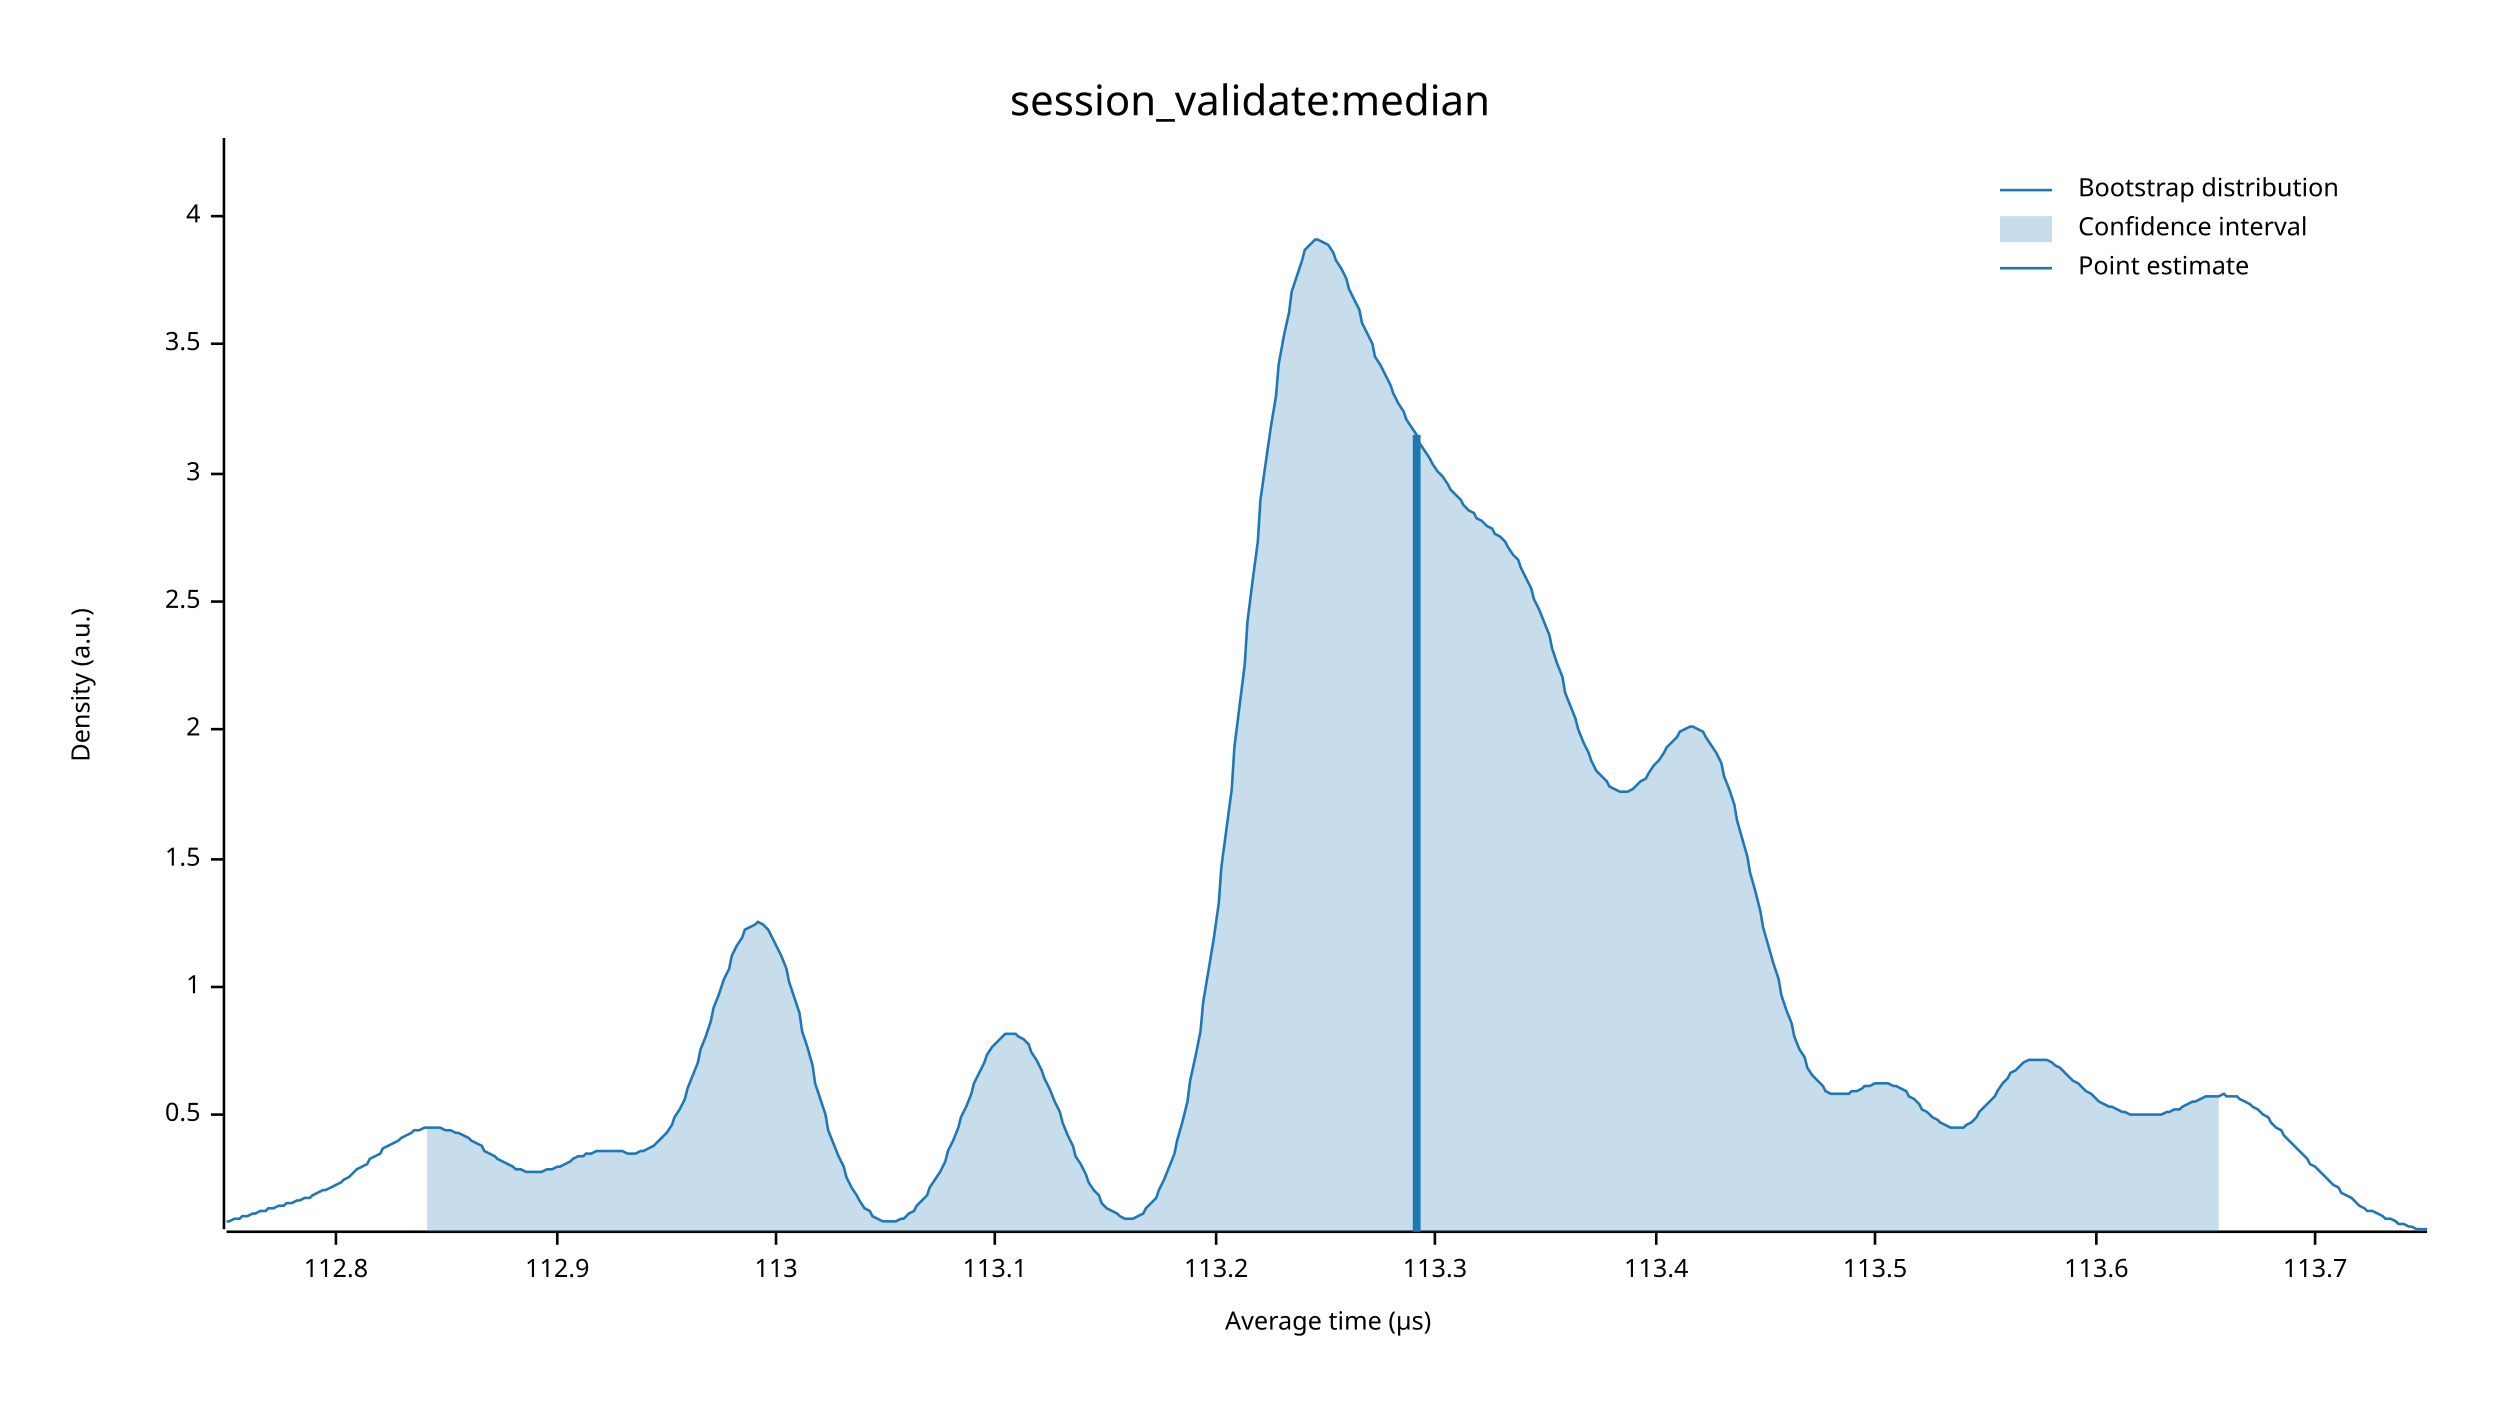
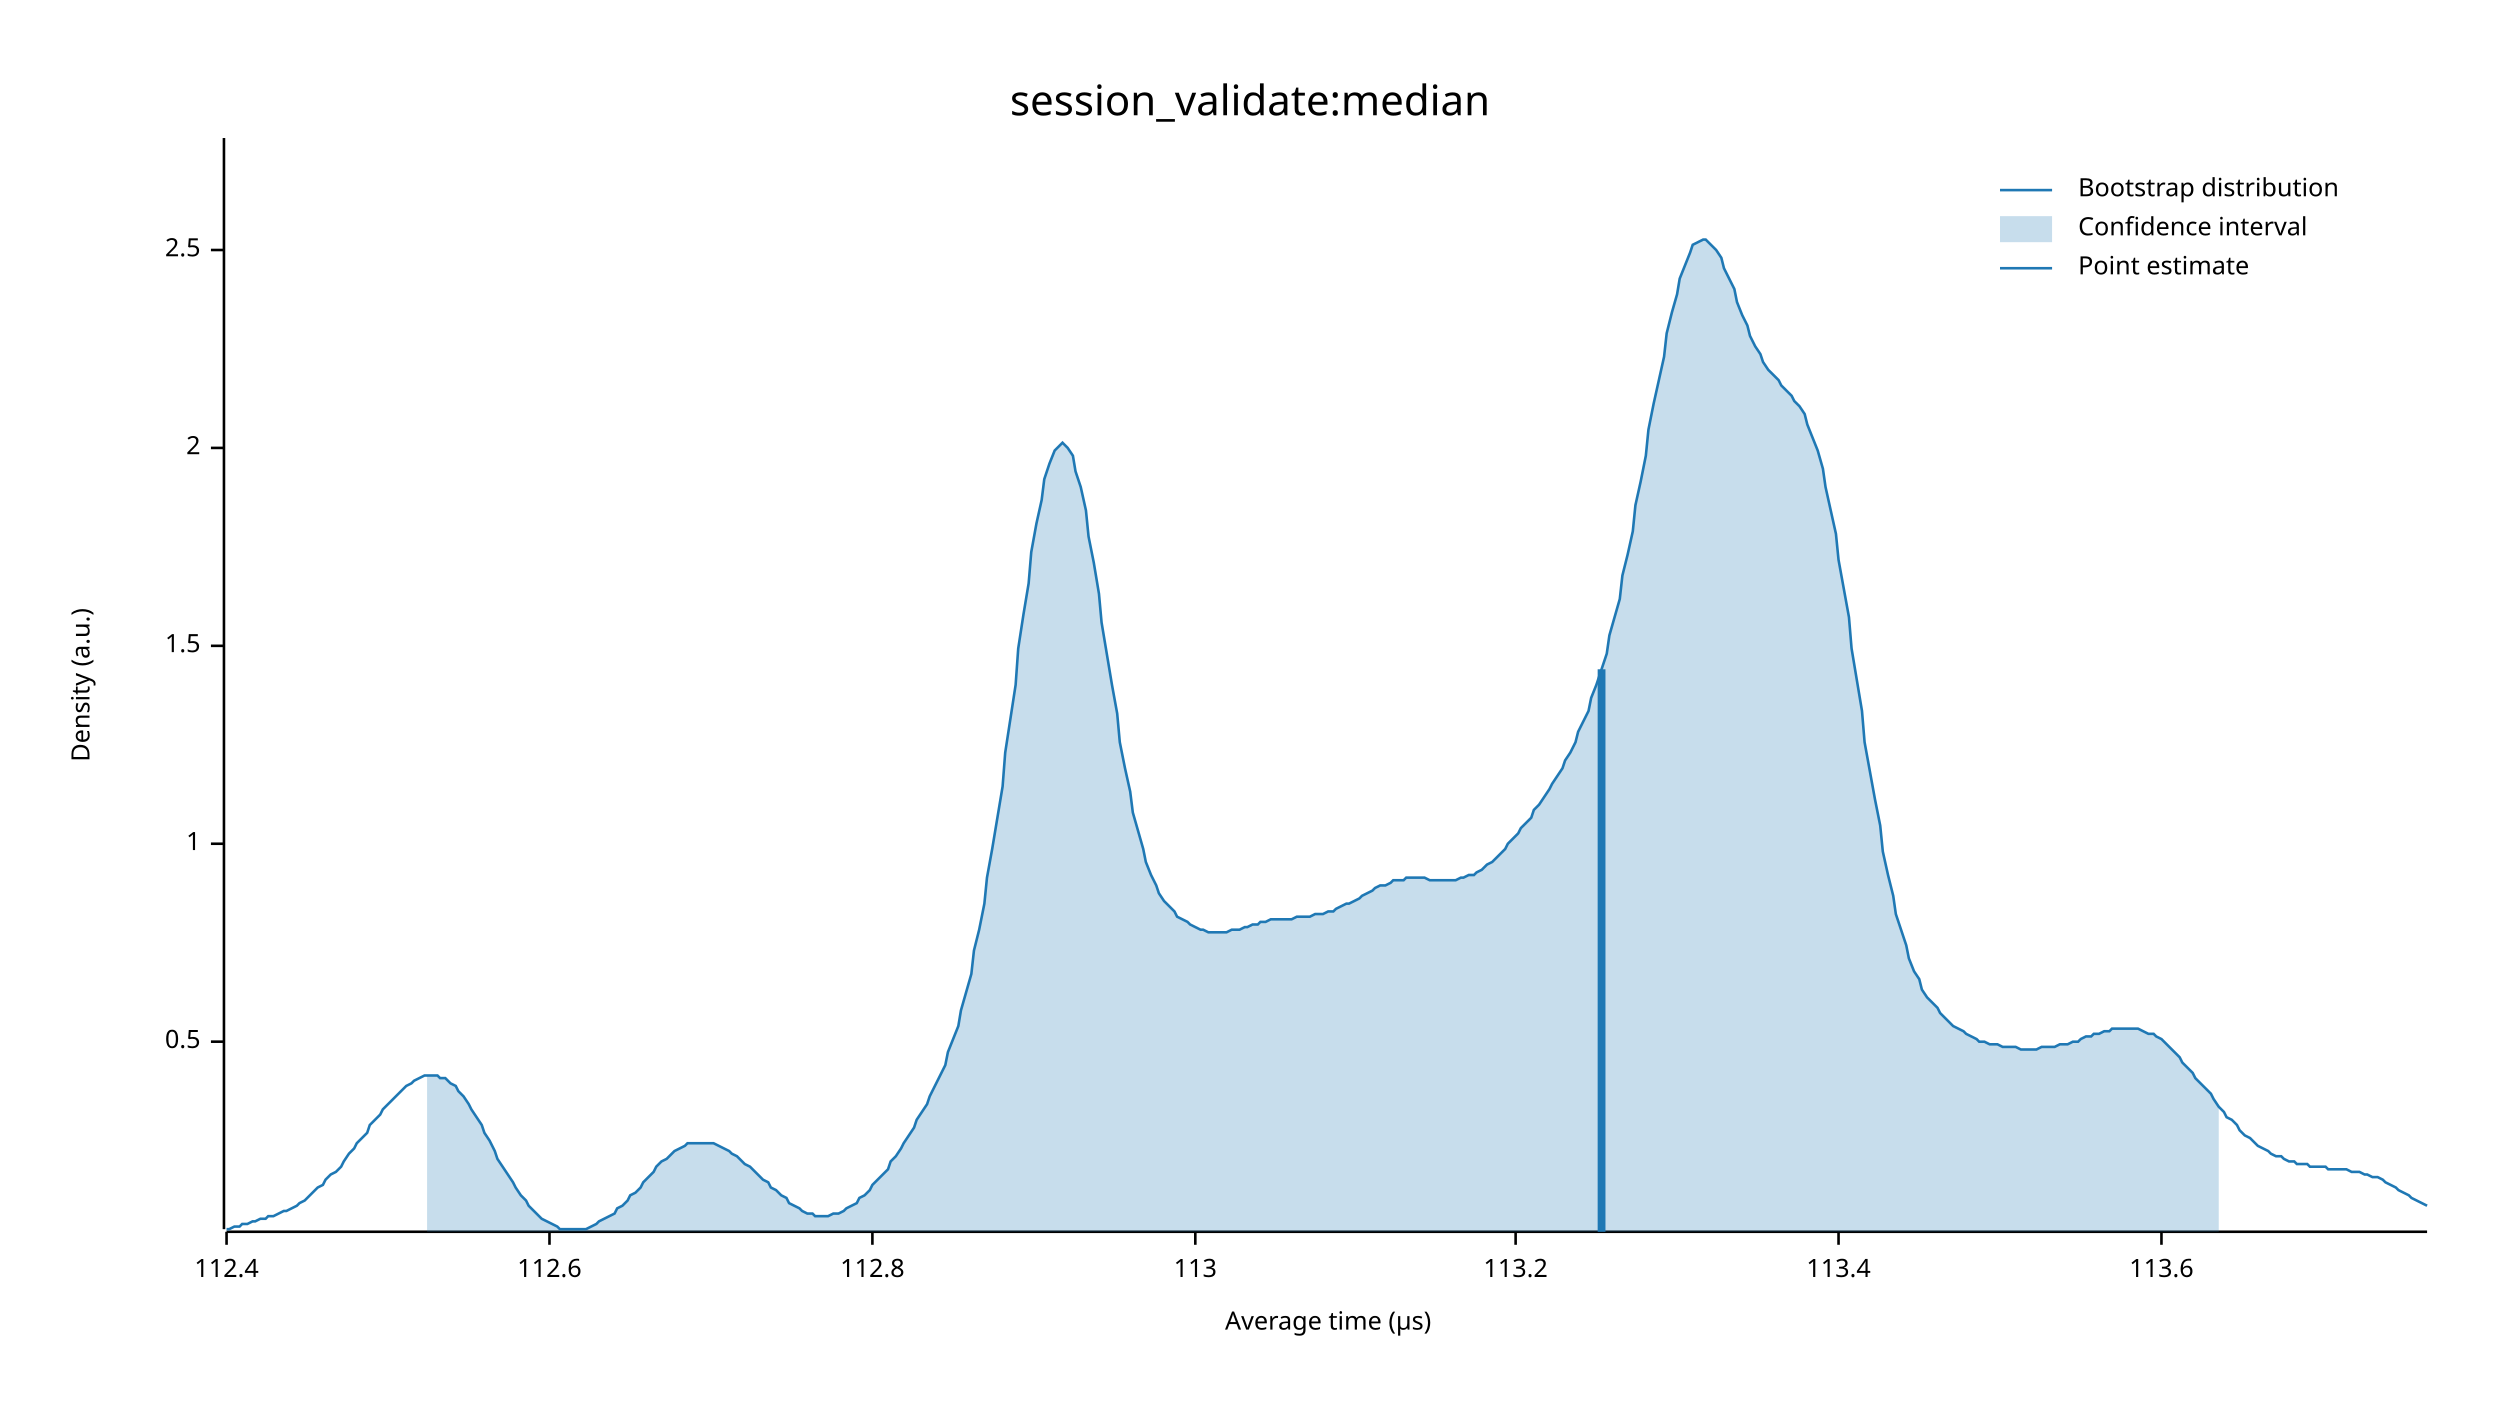
<svg xmlns="http://www.w3.org/2000/svg" width="960" height="540" viewBox="0 0 960 540">
  <text x="480" y="32" dy="0.76em" text-anchor="middle" font-family="sans-serif" font-size="16.129" opacity="1" fill="#000000">
session_validate:median
</text>
  <text x="27" y="263" dy="0.76em" text-anchor="middle" font-family="sans-serif" font-size="9.677" opacity="1" fill="#000000" transform="rotate(270, 27, 263)">
Density (a.u.)
</text>
  <text x="510" y="513" dy="-0.5ex" text-anchor="middle" font-family="sans-serif" font-size="9.677" opacity="1" fill="#000000">
Average time (µs)
</text>
  <polyline fill="none" opacity="1" stroke="#000000" stroke-width="1" points="86,53 86,472 " />
-   <text x="77" y="428" dy="0.5ex" text-anchor="end" font-family="sans-serif" font-size="9.677" opacity="1" fill="#000000">
+   <text x="77" y="400" dy="0.5ex" text-anchor="end" font-family="sans-serif" font-size="9.677" opacity="1" fill="#000000">
0.5
</text>
-   <polyline fill="none" opacity="1" stroke="#000000" stroke-width="1" points="81,428 86,428 " />
-   <text x="77" y="379" dy="0.5ex" text-anchor="end" font-family="sans-serif" font-size="9.677" opacity="1" fill="#000000">
+   <polyline fill="none" opacity="1" stroke="#000000" stroke-width="1" points="81,400 86,400 " />
+   <text x="77" y="324" dy="0.5ex" text-anchor="end" font-family="sans-serif" font-size="9.677" opacity="1" fill="#000000">
1
</text>
-   <polyline fill="none" opacity="1" stroke="#000000" stroke-width="1" points="81,379 86,379 " />
-   <text x="77" y="330" dy="0.5ex" text-anchor="end" font-family="sans-serif" font-size="9.677" opacity="1" fill="#000000">
+   <polyline fill="none" opacity="1" stroke="#000000" stroke-width="1" points="81,324 86,324 " />
+   <text x="77" y="248" dy="0.5ex" text-anchor="end" font-family="sans-serif" font-size="9.677" opacity="1" fill="#000000">
1.5
</text>
-   <polyline fill="none" opacity="1" stroke="#000000" stroke-width="1" points="81,330 86,330 " />
-   <text x="77" y="280" dy="0.5ex" text-anchor="end" font-family="sans-serif" font-size="9.677" opacity="1" fill="#000000">
+   <polyline fill="none" opacity="1" stroke="#000000" stroke-width="1" points="81,248 86,248 " />
+   <text x="77" y="172" dy="0.5ex" text-anchor="end" font-family="sans-serif" font-size="9.677" opacity="1" fill="#000000">
2
</text>
-   <polyline fill="none" opacity="1" stroke="#000000" stroke-width="1" points="81,280 86,280 " />
-   <text x="77" y="231" dy="0.5ex" text-anchor="end" font-family="sans-serif" font-size="9.677" opacity="1" fill="#000000">
+   <polyline fill="none" opacity="1" stroke="#000000" stroke-width="1" points="81,172 86,172 " />
+   <text x="77" y="96" dy="0.5ex" text-anchor="end" font-family="sans-serif" font-size="9.677" opacity="1" fill="#000000">
2.5
</text>
-   <polyline fill="none" opacity="1" stroke="#000000" stroke-width="1" points="81,231 86,231 " />
-   <text x="77" y="182" dy="0.5ex" text-anchor="end" font-family="sans-serif" font-size="9.677" opacity="1" fill="#000000">
- 3
+   <polyline fill="none" opacity="1" stroke="#000000" stroke-width="1" points="81,96 86,96 " />
+   <polyline fill="none" opacity="1" stroke="#000000" stroke-width="1" points="87,473 932,473 " />
+   <text x="87" y="483" dy="0.76em" text-anchor="middle" font-family="sans-serif" font-size="9.677" opacity="1" fill="#000000">
+ 112.4
</text>
-   <polyline fill="none" opacity="1" stroke="#000000" stroke-width="1" points="81,182 86,182 " />
-   <text x="77" y="132" dy="0.5ex" text-anchor="end" font-family="sans-serif" font-size="9.677" opacity="1" fill="#000000">
- 3.5
+   <polyline fill="none" opacity="1" stroke="#000000" stroke-width="1" points="87,473 87,478 " />
+   <text x="211" y="483" dy="0.76em" text-anchor="middle" font-family="sans-serif" font-size="9.677" opacity="1" fill="#000000">
+ 112.6
</text>
-   <polyline fill="none" opacity="1" stroke="#000000" stroke-width="1" points="81,132 86,132 " />
-   <text x="77" y="83" dy="0.5ex" text-anchor="end" font-family="sans-serif" font-size="9.677" opacity="1" fill="#000000">
- 4
- </text>
-   <polyline fill="none" opacity="1" stroke="#000000" stroke-width="1" points="81,83 86,83 " />
-   <polyline fill="none" opacity="1" stroke="#000000" stroke-width="1" points="87,473 932,473 " />
-   <text x="129" y="483" dy="0.76em" text-anchor="middle" font-family="sans-serif" font-size="9.677" opacity="1" fill="#000000">
+   <polyline fill="none" opacity="1" stroke="#000000" stroke-width="1" points="211,473 211,478 " />
+   <text x="335" y="483" dy="0.76em" text-anchor="middle" font-family="sans-serif" font-size="9.677" opacity="1" fill="#000000">
112.8
</text>
-   <polyline fill="none" opacity="1" stroke="#000000" stroke-width="1" points="129,473 129,478 " />
-   <text x="214" y="483" dy="0.76em" text-anchor="middle" font-family="sans-serif" font-size="9.677" opacity="1" fill="#000000">
- 112.9
- </text>
-   <polyline fill="none" opacity="1" stroke="#000000" stroke-width="1" points="214,473 214,478 " />
-   <text x="298" y="483" dy="0.76em" text-anchor="middle" font-family="sans-serif" font-size="9.677" opacity="1" fill="#000000">
+   <polyline fill="none" opacity="1" stroke="#000000" stroke-width="1" points="335,473 335,478 " />
+   <text x="459" y="483" dy="0.76em" text-anchor="middle" font-family="sans-serif" font-size="9.677" opacity="1" fill="#000000">
113
</text>
-   <polyline fill="none" opacity="1" stroke="#000000" stroke-width="1" points="298,473 298,478 " />
-   <text x="382" y="483" dy="0.76em" text-anchor="middle" font-family="sans-serif" font-size="9.677" opacity="1" fill="#000000">
- 113.1
- </text>
-   <polyline fill="none" opacity="1" stroke="#000000" stroke-width="1" points="382,473 382,478 " />
-   <text x="467" y="483" dy="0.76em" text-anchor="middle" font-family="sans-serif" font-size="9.677" opacity="1" fill="#000000">
+   <polyline fill="none" opacity="1" stroke="#000000" stroke-width="1" points="459,473 459,478 " />
+   <text x="582" y="483" dy="0.76em" text-anchor="middle" font-family="sans-serif" font-size="9.677" opacity="1" fill="#000000">
113.2
</text>
-   <polyline fill="none" opacity="1" stroke="#000000" stroke-width="1" points="467,473 467,478 " />
-   <text x="551" y="483" dy="0.76em" text-anchor="middle" font-family="sans-serif" font-size="9.677" opacity="1" fill="#000000">
- 113.3
- </text>
-   <polyline fill="none" opacity="1" stroke="#000000" stroke-width="1" points="551,473 551,478 " />
-   <text x="636" y="483" dy="0.76em" text-anchor="middle" font-family="sans-serif" font-size="9.677" opacity="1" fill="#000000">
+   <polyline fill="none" opacity="1" stroke="#000000" stroke-width="1" points="582,473 582,478 " />
+   <text x="706" y="483" dy="0.76em" text-anchor="middle" font-family="sans-serif" font-size="9.677" opacity="1" fill="#000000">
113.4
</text>
-   <polyline fill="none" opacity="1" stroke="#000000" stroke-width="1" points="636,473 636,478 " />
-   <text x="720" y="483" dy="0.76em" text-anchor="middle" font-family="sans-serif" font-size="9.677" opacity="1" fill="#000000">
- 113.5
- </text>
-   <polyline fill="none" opacity="1" stroke="#000000" stroke-width="1" points="720,473 720,478 " />
-   <text x="805" y="483" dy="0.76em" text-anchor="middle" font-family="sans-serif" font-size="9.677" opacity="1" fill="#000000">
+   <polyline fill="none" opacity="1" stroke="#000000" stroke-width="1" points="706,473 706,478 " />
+   <text x="830" y="483" dy="0.76em" text-anchor="middle" font-family="sans-serif" font-size="9.677" opacity="1" fill="#000000">
113.6
</text>
-   <polyline fill="none" opacity="1" stroke="#000000" stroke-width="1" points="805,473 805,478 " />
-   <text x="889" y="483" dy="0.76em" text-anchor="middle" font-family="sans-serif" font-size="9.677" opacity="1" fill="#000000">
- 113.7
- </text>
-   <polyline fill="none" opacity="1" stroke="#000000" stroke-width="1" points="889,473 889,478 " />
-   <polyline fill="none" opacity="1" stroke="#1F78B4" stroke-width="1" points="87,469 88,469 90,468 92,468 93,467 95,467 97,466 98,466 100,465 102,465 103,464 105,464 107,463 109,463 110,462 112,462 114,461 115,461 117,460 119,460 120,459 122,458 124,457 125,457 127,456 129,455 131,454 132,453 134,452 136,450 137,449 139,448 141,447 142,445 144,444 146,443 147,441 149,440 151,439 153,438 154,437 156,436 158,435 159,434 161,434 163,433 164,433 166,433 168,433 169,433 171,434 173,434 175,435 176,435 178,436 180,437 181,438 183,439 185,440 186,442 188,443 190,444 191,445 193,446 195,447 197,448 198,449 200,449 202,450 203,450 205,450 207,450 208,450 210,449 212,449 214,448 215,448 217,447 219,446 220,445 222,444 224,444 225,443 227,443 229,442 230,442 232,442 234,442 236,442 237,442 239,442 241,443 242,443 244,443 246,442 247,442 249,441 251,440 252,439 254,437 256,435 258,432 259,429 261,426 263,422 264,418 266,413 268,408 269,403 271,398 273,392 274,387 276,382 278,376 280,372 281,367 283,363 285,360 286,357 288,356 290,355 291,354 293,355 295,357 296,359 298,363 300,367 302,372 303,377 305,383 307,389 308,396 310,402 312,409 313,416 315,422 317,428 318,434 320,439 322,444 324,448 325,452 327,456 329,459 330,461 332,464 334,465 335,467 337,468 339,469 341,469 342,469 344,469 346,468 347,468 349,466 351,465 352,463 354,461 356,459 357,456 359,453 361,450 363,446 364,442 366,438 368,433 369,429 371,425 373,420 374,416 376,412 378,408 379,405 381,402 383,400 385,398 386,397 388,397 390,397 391,398 393,399 395,401 396,404 398,407 400,411 401,414 403,418 405,423 407,427 408,431 410,436 412,440 413,444 415,447 417,451 418,454 420,457 422,459 423,462 425,464 427,465 429,466 430,467 432,468 434,468 435,468 437,467 439,466 440,464 442,462 444,460 445,457 447,453 449,448 451,443 452,438 454,431 456,423 457,415 459,406 461,396 462,385 464,373 466,361 468,347 469,333 471,318 473,303 474,287 476,271 478,255 479,239 481,223 483,208 484,192 486,178 488,164 490,152 491,140 493,129 495,120 496,112 498,106 500,100 501,96 503,94 505,92 506,92 508,93 510,94 512,97 513,100 515,103 517,107 518,111 520,115 522,119 523,124 525,128 527,132 528,137 530,140 532,144 534,148 535,151 537,155 539,158 540,161 542,164 544,167 545,170 547,173 549,176 550,178 552,181 554,183 556,186 557,188 559,190 561,192 562,194 564,196 566,197 567,199 569,200 571,202 573,203 574,205 576,206 578,208 579,210 581,213 583,215 584,218 586,222 588,226 589,230 591,234 593,239 595,244 596,249 598,255 600,260 601,266 603,271 605,276 606,280 608,285 610,289 611,292 613,296 615,298 617,300 618,302 620,303 622,304 623,304 625,304 627,303 628,302 630,300 632,299 633,297 635,294 637,292 639,289 640,287 642,285 644,283 645,281 647,280 649,279 650,279 652,280 654,281 655,283 657,286 659,289 661,293 662,298 664,303 666,309 667,315 669,322 671,329 672,335 674,342 676,350 677,356 679,363 681,370 683,376 684,382 686,388 688,393 689,398 691,403 693,406 694,410 696,413 698,415 700,417 701,419 703,420 705,420 706,420 708,420 710,420 711,419 713,419 715,418 716,417 718,417 720,416 722,416 723,416 725,416 727,417 728,417 730,418 732,419 733,421 735,422 737,424 738,426 740,427 742,429 744,430 745,431 747,432 749,433 750,433 752,433 754,433 755,432 757,431 759,429 760,427 762,425 764,423 766,421 767,419 769,416 771,414 772,412 774,411 776,409 777,408 779,407 781,407 782,407 784,407 786,407 788,408 789,409 791,410 793,412 794,413 796,415 798,416 799,417 801,419 803,420 804,421 806,423 808,424 810,425 811,425 813,426 815,427 816,427 818,428 820,428 821,428 823,428 825,428 827,428 828,428 830,428 832,427 833,427 835,426 837,426 838,425 840,424 842,423 843,423 845,422 847,421 849,421 850,421 852,421 854,420 855,421 857,421 859,421 860,422 862,423 864,424 865,425 867,426 869,428 871,429 872,431 874,433 876,434 877,436 879,438 881,440 882,441 884,443 886,445 887,447 889,448 891,450 893,452 894,453 896,455 898,456 899,458 901,459 903,460 904,461 906,463 908,464 909,465 911,465 913,466 915,467 916,468 918,468 920,469 921,470 923,470 925,471 926,471 928,472 930,472 932,472 " />
-   <polygon opacity="0.25" fill="#1F78B4" points="164,433 166,433 168,433 169,433 171,434 173,434 175,435 176,435 178,436 180,437 181,438 183,439 185,440 186,442 188,443 190,444 191,445 193,446 195,447 197,448 198,449 200,449 202,450 203,450 205,450 207,450 208,450 210,449 212,449 214,448 215,448 217,447 219,446 220,445 222,444 224,444 225,443 227,443 229,442 230,442 232,442 234,442 236,442 237,442 239,442 241,443 242,443 244,443 246,442 247,442 249,441 251,440 252,439 254,437 256,435 258,432 259,429 261,426 263,422 264,418 266,413 268,408 269,403 271,398 273,392 274,387 276,382 278,376 280,372 281,367 283,363 285,360 286,357 288,356 290,355 291,354 293,355 295,357 296,359 298,363 300,367 302,372 303,377 305,383 307,389 308,396 310,402 312,409 313,416 315,422 317,428 318,434 320,439 322,444 324,448 325,452 327,456 329,459 330,461 332,464 334,465 335,467 337,468 339,469 341,469 342,469 344,469 346,468 347,468 349,466 351,465 352,463 354,461 356,459 357,456 359,453 361,450 363,446 364,442 366,438 368,433 369,429 371,425 373,420 374,416 376,412 378,408 379,405 381,402 383,400 385,398 386,397 388,397 390,397 391,398 393,399 395,401 396,404 398,407 400,411 401,414 403,418 405,423 407,427 408,431 410,436 412,440 413,444 415,447 417,451 418,454 420,457 422,459 423,462 425,464 427,465 429,466 430,467 432,468 434,468 435,468 437,467 439,466 440,464 442,462 444,460 445,457 447,453 449,448 451,443 452,438 454,431 456,423 457,415 459,406 461,396 462,385 464,373 466,361 468,347 469,333 471,318 473,303 474,287 476,271 478,255 479,239 481,223 483,208 484,192 486,178 488,164 490,152 491,140 493,129 495,120 496,112 498,106 500,100 501,96 503,94 505,92 506,92 508,93 510,94 512,97 513,100 515,103 517,107 518,111 520,115 522,119 523,124 525,128 527,132 528,137 530,140 532,144 534,148 535,151 537,155 539,158 540,161 542,164 544,167 545,170 547,173 549,176 550,178 552,181 554,183 556,186 557,188 559,190 561,192 562,194 564,196 566,197 567,199 569,200 571,202 573,203 574,205 576,206 578,208 579,210 581,213 583,215 584,218 586,222 588,226 589,230 591,234 593,239 595,244 596,249 598,255 600,260 601,266 603,271 605,276 606,280 608,285 610,289 611,292 613,296 615,298 617,300 618,302 620,303 622,304 623,304 625,304 627,303 628,302 630,300 632,299 633,297 635,294 637,292 639,289 640,287 642,285 644,283 645,281 647,280 649,279 650,279 652,280 654,281 655,283 657,286 659,289 661,293 662,298 664,303 666,309 667,315 669,322 671,329 672,335 674,342 676,350 677,356 679,363 681,370 683,376 684,382 686,388 688,393 689,398 691,403 693,406 694,410 696,413 698,415 700,417 701,419 703,420 705,420 706,420 708,420 710,420 711,419 713,419 715,418 716,417 718,417 720,416 722,416 723,416 725,416 727,417 728,417 730,418 732,419 733,421 735,422 737,424 738,426 740,427 742,429 744,430 745,431 747,432 749,433 750,433 752,433 754,433 755,432 757,431 759,429 760,427 762,425 764,423 766,421 767,419 769,416 771,414 772,412 774,411 776,409 777,408 779,407 781,407 782,407 784,407 786,407 788,408 789,409 791,410 793,412 794,413 796,415 798,416 799,417 801,419 803,420 804,421 806,423 808,424 810,425 811,425 813,426 815,427 816,427 818,428 820,428 821,428 823,428 825,428 827,428 828,428 830,428 832,427 833,427 835,426 837,426 838,425 840,424 842,423 843,423 845,422 847,421 849,421 850,421 852,421 852,473 164,473 " />
-   <polyline fill="none" opacity="1" stroke="#1F78B4" stroke-width="3" points="544,473 544,167 " />
+   <polyline fill="none" opacity="1" stroke="#000000" stroke-width="1" points="830,473 830,478 " />
+   <polyline fill="none" opacity="1" stroke="#1F78B4" stroke-width="1" points="87,472 88,472 90,471 92,471 93,470 95,470 97,469 98,469 100,468 102,468 103,467 105,467 107,466 109,465 110,465 112,464 114,463 115,462 117,461 119,459 120,458 122,456 124,455 125,453 127,451 129,450 131,448 132,446 134,443 136,441 137,439 139,437 141,435 142,432 144,430 146,428 147,426 149,424 151,422 153,420 154,419 156,417 158,416 159,415 161,414 163,413 164,413 166,413 168,413 169,414 171,414 173,416 175,417 176,419 178,421 180,424 181,426 183,429 185,432 186,435 188,438 190,442 191,445 193,448 195,451 197,454 198,456 200,459 202,461 203,463 205,465 207,467 208,468 210,469 212,470 214,471 215,472 217,472 219,472 220,472 222,472 224,472 225,472 227,471 229,470 230,469 232,468 234,467 236,466 237,464 239,463 241,461 242,459 244,458 246,456 247,454 249,452 251,450 252,448 254,446 256,445 258,443 259,442 261,441 263,440 264,439 266,439 268,439 269,439 271,439 273,439 274,439 276,440 278,441 280,442 281,443 283,444 285,446 286,447 288,448 290,450 291,451 293,453 295,454 296,456 298,457 300,459 302,460 303,462 305,463 307,464 308,465 310,466 312,466 313,467 315,467 317,467 318,467 320,466 322,466 324,465 325,464 327,463 329,462 330,460 332,459 334,457 335,455 337,453 339,451 341,449 342,446 344,444 346,441 347,439 349,436 351,433 352,430 354,427 356,424 357,421 359,417 361,413 363,409 364,404 366,399 368,394 369,388 371,381 373,374 374,365 376,357 378,347 379,337 381,326 383,314 385,302 386,289 388,276 390,263 391,249 393,236 395,224 396,212 398,201 400,192 401,184 403,178 405,173 407,171 408,170 410,172 412,175 413,181 415,187 417,196 418,206 420,216 422,228 423,239 425,251 427,263 429,274 430,285 432,295 434,304 435,312 437,319 439,326 440,331 442,336 444,340 445,343 447,346 449,348 451,350 452,352 454,353 456,354 457,355 459,356 461,357 462,357 464,358 466,358 468,358 469,358 471,358 473,357 474,357 476,357 478,356 479,356 481,355 483,355 484,354 486,354 488,353 490,353 491,353 493,353 495,353 496,353 498,352 500,352 501,352 503,352 505,351 506,351 508,351 510,350 512,350 513,349 515,348 517,347 518,347 520,346 522,345 523,344 525,343 527,342 528,341 530,340 532,340 534,339 535,338 537,338 539,338 540,337 542,337 544,337 545,337 547,337 549,338 550,338 552,338 554,338 556,338 557,338 559,338 561,337 562,337 564,336 566,336 567,335 569,334 571,332 573,331 574,330 576,328 578,326 579,324 581,322 583,320 584,318 586,316 588,314 589,311 591,309 593,306 595,303 596,301 598,298 600,295 601,292 603,289 605,285 606,281 608,277 610,273 611,268 613,263 615,257 617,251 618,244 620,237 622,230 623,221 625,213 627,204 628,194 630,185 632,175 633,165 635,155 637,146 639,137 640,128 642,120 644,113 645,107 647,102 649,97 650,94 652,93 654,92 655,92 657,94 659,96 661,99 662,103 664,107 666,111 667,116 669,121 671,125 672,129 674,133 676,136 677,139 679,142 681,144 683,146 684,148 686,150 688,152 689,154 691,156 693,159 694,163 696,168 698,173 700,180 701,187 703,196 705,205 706,215 708,226 710,237 711,249 713,261 715,273 716,285 718,296 720,307 722,317 723,327 725,336 727,344 728,351 730,357 732,363 733,368 735,373 737,376 738,380 740,383 742,385 744,387 745,389 747,391 749,393 750,394 752,395 754,396 755,397 757,398 759,399 760,400 762,400 764,401 766,401 767,401 769,402 771,402 772,402 774,402 776,403 777,403 779,403 781,403 782,403 784,402 786,402 788,402 789,402 791,401 793,401 794,401 796,400 798,400 799,399 801,398 803,398 804,397 806,397 808,396 810,396 811,395 813,395 815,395 816,395 818,395 820,395 821,395 823,396 825,397 827,397 828,398 830,399 832,401 833,402 835,404 837,406 838,408 840,410 842,412 843,414 845,416 847,418 849,420 850,422 852,425 854,427 855,429 857,430 859,432 860,434 862,436 864,437 865,438 867,440 869,441 871,442 872,443 874,444 876,444 877,445 879,446 881,446 882,447 884,447 886,447 887,448 889,448 891,448 893,448 894,449 896,449 898,449 899,449 901,449 903,450 904,450 906,450 908,451 909,451 911,452 913,452 915,453 916,454 918,455 920,456 921,457 923,458 925,459 926,460 928,461 930,462 932,463 " />
+   <polygon opacity="0.25" fill="#1F78B4" points="164,413 166,413 168,413 169,414 171,414 173,416 175,417 176,419 178,421 180,424 181,426 183,429 185,432 186,435 188,438 190,442 191,445 193,448 195,451 197,454 198,456 200,459 202,461 203,463 205,465 207,467 208,468 210,469 212,470 214,471 215,472 217,472 219,472 220,472 222,472 224,472 225,472 227,471 229,470 230,469 232,468 234,467 236,466 237,464 239,463 241,461 242,459 244,458 246,456 247,454 249,452 251,450 252,448 254,446 256,445 258,443 259,442 261,441 263,440 264,439 266,439 268,439 269,439 271,439 273,439 274,439 276,440 278,441 280,442 281,443 283,444 285,446 286,447 288,448 290,450 291,451 293,453 295,454 296,456 298,457 300,459 302,460 303,462 305,463 307,464 308,465 310,466 312,466 313,467 315,467 317,467 318,467 320,466 322,466 324,465 325,464 327,463 329,462 330,460 332,459 334,457 335,455 337,453 339,451 341,449 342,446 344,444 346,441 347,439 349,436 351,433 352,430 354,427 356,424 357,421 359,417 361,413 363,409 364,404 366,399 368,394 369,388 371,381 373,374 374,365 376,357 378,347 379,337 381,326 383,314 385,302 386,289 388,276 390,263 391,249 393,236 395,224 396,212 398,201 400,192 401,184 403,178 405,173 407,171 408,170 410,172 412,175 413,181 415,187 417,196 418,206 420,216 422,228 423,239 425,251 427,263 429,274 430,285 432,295 434,304 435,312 437,319 439,326 440,331 442,336 444,340 445,343 447,346 449,348 451,350 452,352 454,353 456,354 457,355 459,356 461,357 462,357 464,358 466,358 468,358 469,358 471,358 473,357 474,357 476,357 478,356 479,356 481,355 483,355 484,354 486,354 488,353 490,353 491,353 493,353 495,353 496,353 498,352 500,352 501,352 503,352 505,351 506,351 508,351 510,350 512,350 513,349 515,348 517,347 518,347 520,346 522,345 523,344 525,343 527,342 528,341 530,340 532,340 534,339 535,338 537,338 539,338 540,337 542,337 544,337 545,337 547,337 549,338 550,338 552,338 554,338 556,338 557,338 559,338 561,337 562,337 564,336 566,336 567,335 569,334 571,332 573,331 574,330 576,328 578,326 579,324 581,322 583,320 584,318 586,316 588,314 589,311 591,309 593,306 595,303 596,301 598,298 600,295 601,292 603,289 605,285 606,281 608,277 610,273 611,268 613,263 615,257 617,251 618,244 620,237 622,230 623,221 625,213 627,204 628,194 630,185 632,175 633,165 635,155 637,146 639,137 640,128 642,120 644,113 645,107 647,102 649,97 650,94 652,93 654,92 655,92 657,94 659,96 661,99 662,103 664,107 666,111 667,116 669,121 671,125 672,129 674,133 676,136 677,139 679,142 681,144 683,146 684,148 686,150 688,152 689,154 691,156 693,159 694,163 696,168 698,173 700,180 701,187 703,196 705,205 706,215 708,226 710,237 711,249 713,261 715,273 716,285 718,296 720,307 722,317 723,327 725,336 727,344 728,351 730,357 732,363 733,368 735,373 737,376 738,380 740,383 742,385 744,387 745,389 747,391 749,393 750,394 752,395 754,396 755,397 757,398 759,399 760,400 762,400 764,401 766,401 767,401 769,402 771,402 772,402 774,402 776,403 777,403 779,403 781,403 782,403 784,402 786,402 788,402 789,402 791,401 793,401 794,401 796,400 798,400 799,399 801,398 803,398 804,397 806,397 808,396 810,396 811,395 813,395 815,395 816,395 818,395 820,395 821,395 823,396 825,397 827,397 828,398 830,399 832,401 833,402 835,404 837,406 838,408 840,410 842,412 843,414 845,416 847,418 849,420 850,422 852,425 852,473 164,473 " />
+   <polyline fill="none" opacity="1" stroke="#1F78B4" stroke-width="3" points="615,473 615,257 " />
  <text x="798" y="68" dy="0.76em" text-anchor="start" font-family="sans-serif" font-size="9.677" opacity="1" fill="#000000">
Bootstrap distribution
</text>
  <text x="798" y="83" dy="0.76em" text-anchor="start" font-family="sans-serif" font-size="9.677" opacity="1" fill="#000000">
Confidence interval
</text>
  <text x="798" y="98" dy="0.76em" text-anchor="start" font-family="sans-serif" font-size="9.677" opacity="1" fill="#000000">
Point estimate
</text>
  <polyline fill="none" opacity="1" stroke="#1F78B4" stroke-width="1" points="768,73 788,73 " />
  <rect x="768" y="83" width="20" height="10" opacity="0.25" fill="#1F78B4" stroke="none" />
  <polyline fill="none" opacity="1" stroke="#1F78B4" stroke-width="1" points="768,103 788,103 " />
</svg>
